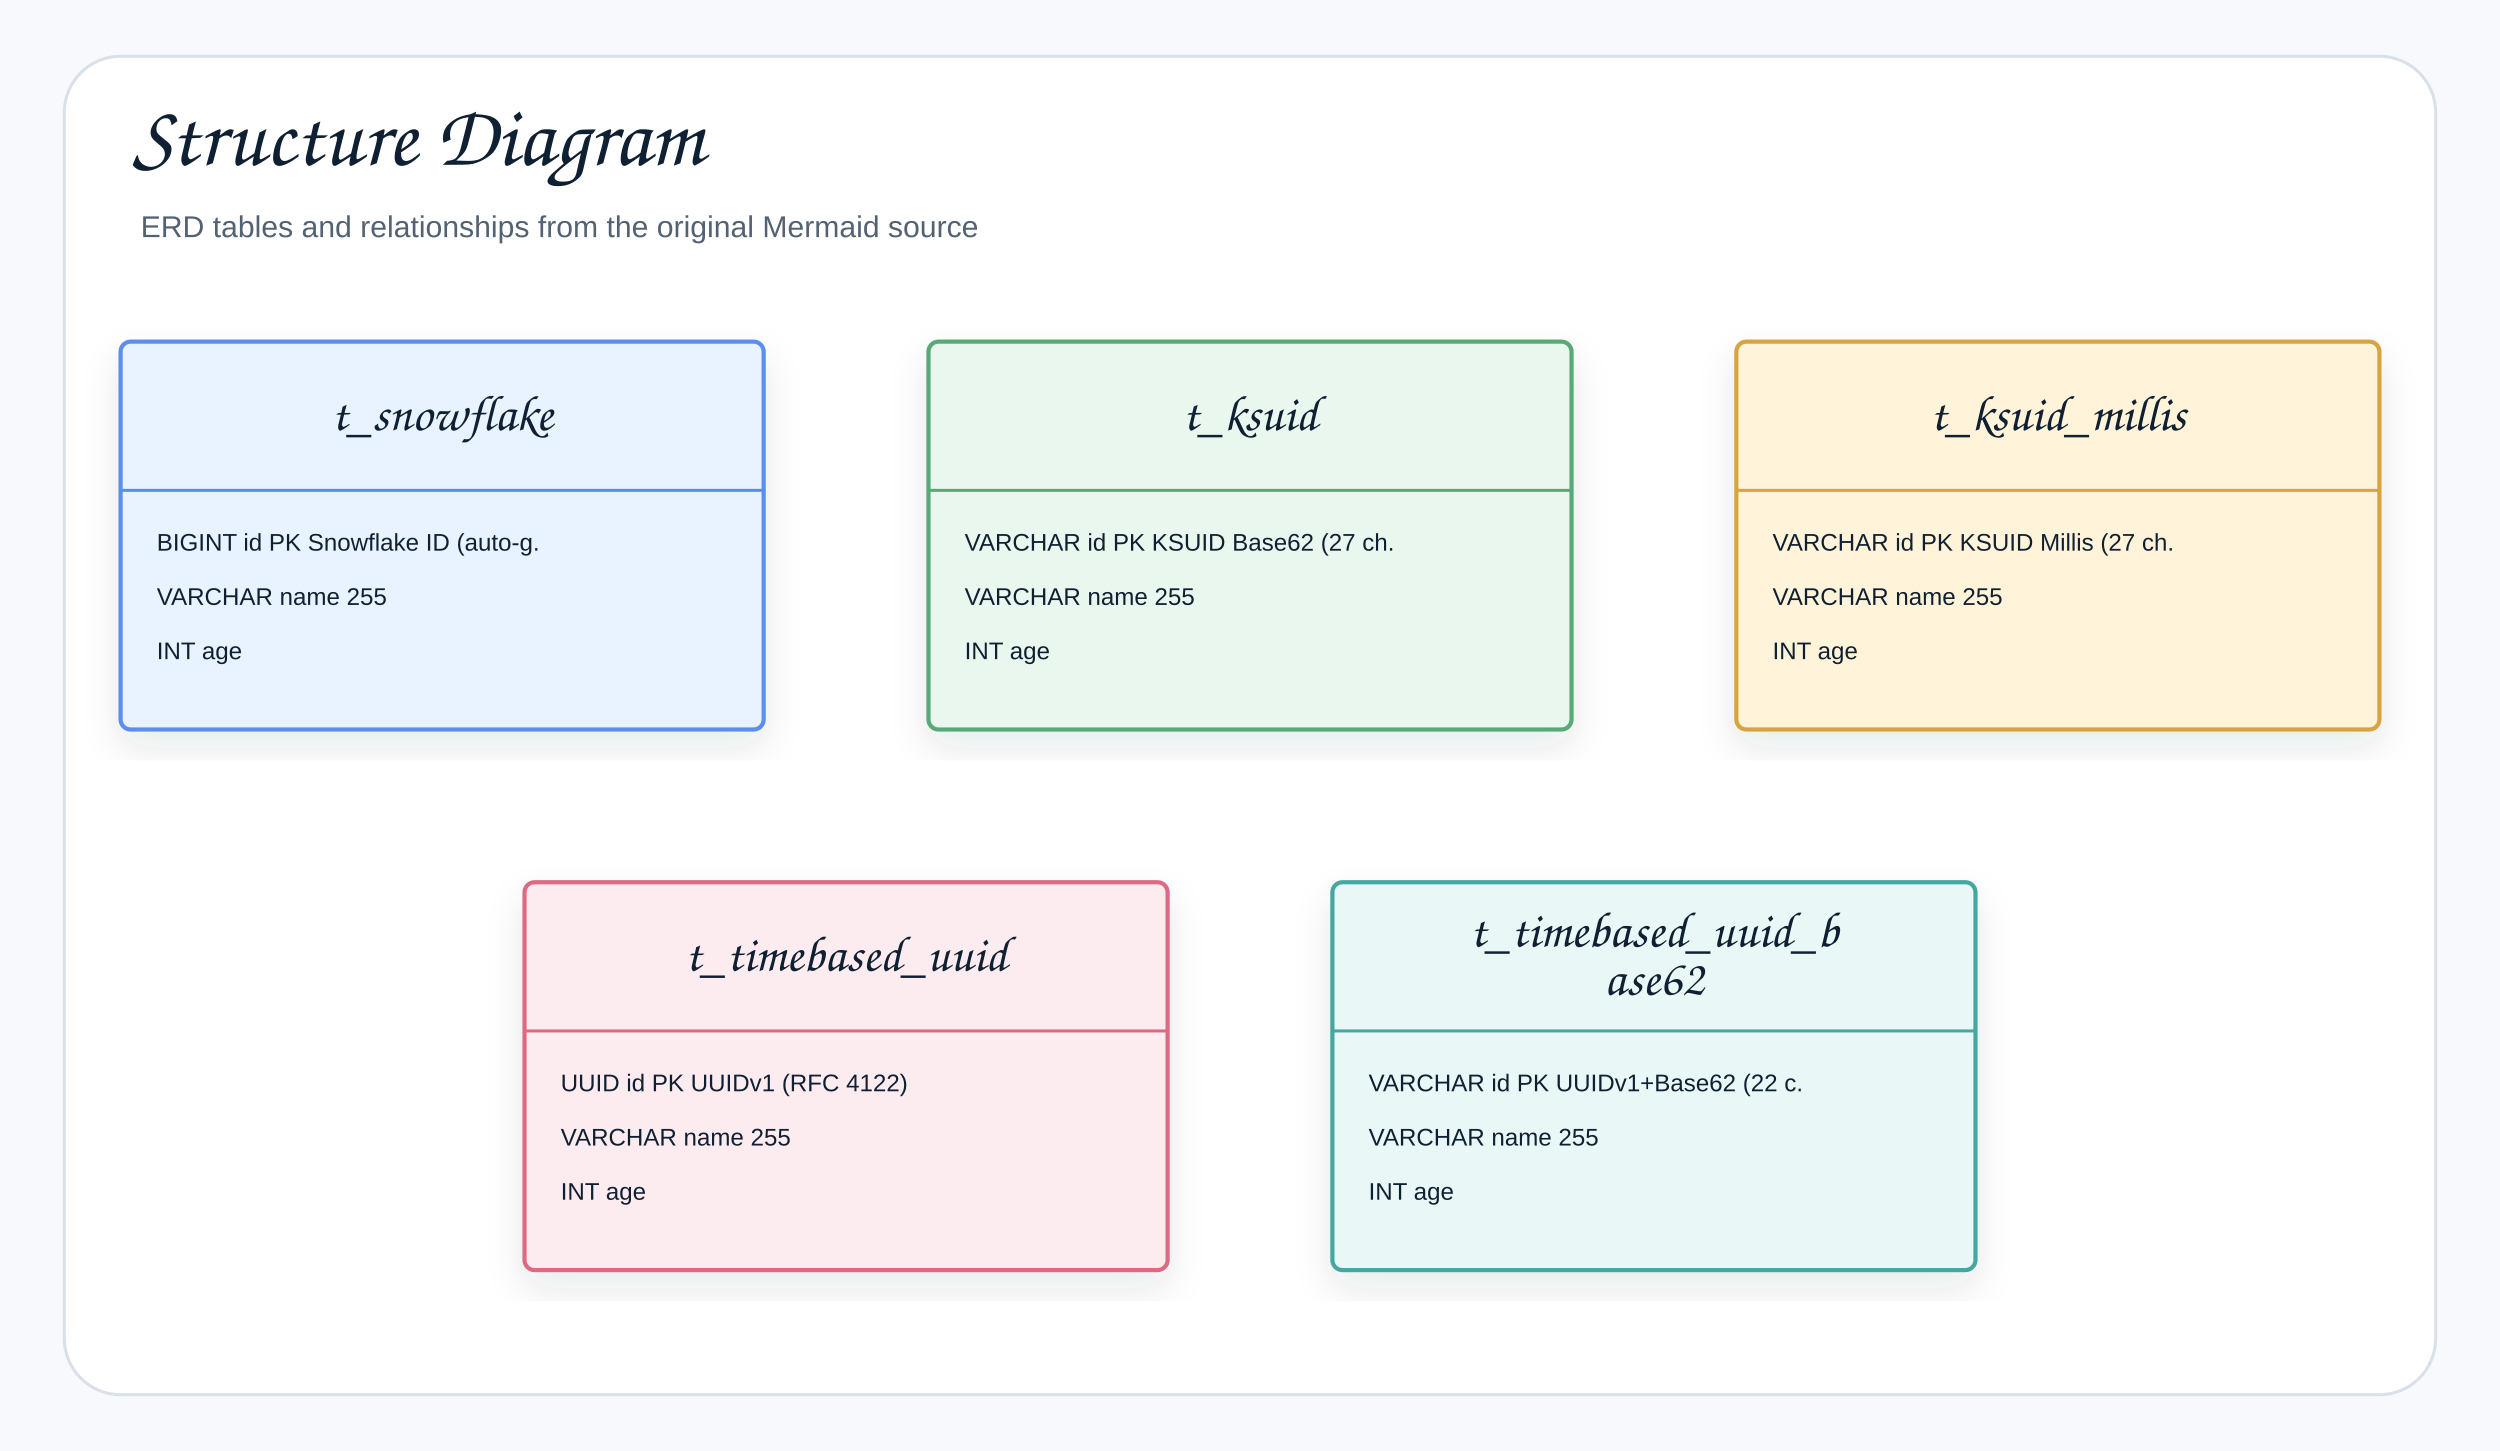
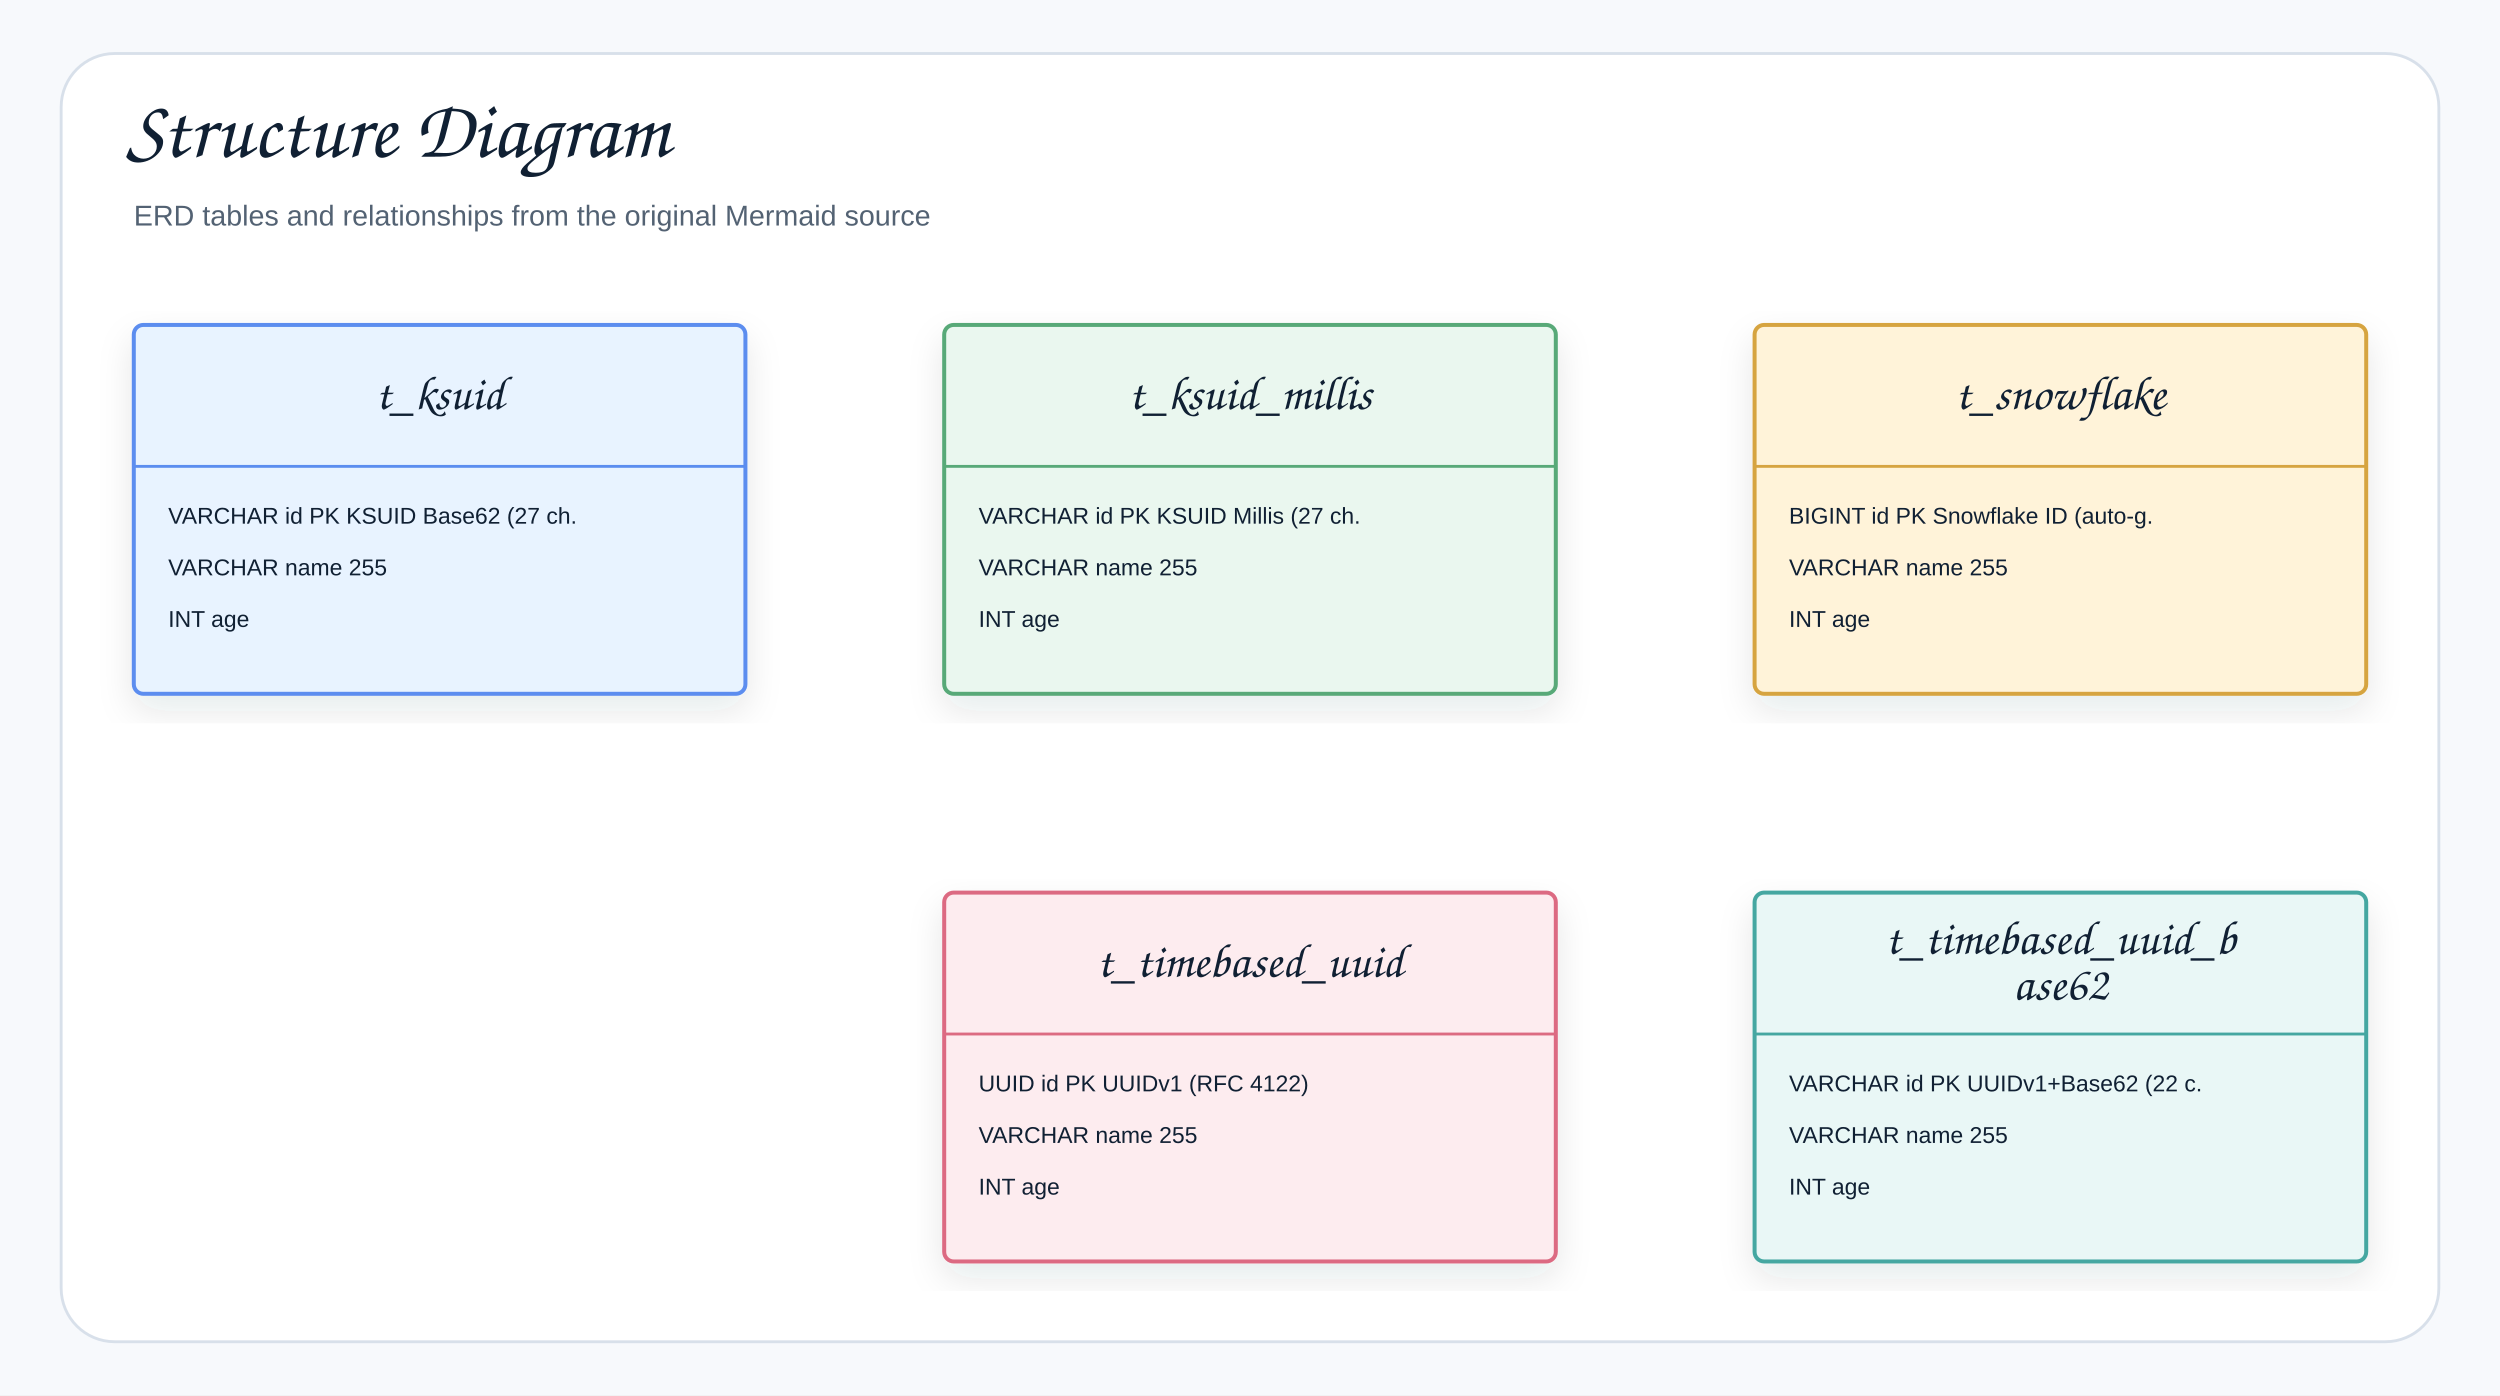
- <svg xmlns="http://www.w3.org/2000/svg" width="1244" height="722" viewBox="0 0 1244 722" role="img" aria-label="Structure Diagram">
+ <svg xmlns="http://www.w3.org/2000/svg" width="1308" height="730" viewBox="0 0 1308 730" role="img" aria-label="Structure Diagram">
  <defs>
    <filter id="shadow" x="-8%" y="-8%" width="116%" height="116%">
      <feDropShadow dx="0" dy="8" stdDeviation="9" flood-color="#1f2937" flood-opacity="0.10" />
    </filter>
-     <marker id="openArrow" markerWidth="12" markerHeight="10" refX="10" refY="5" orient="auto" markerUnits="strokeWidth">
-       <path d="M 1 1 L 10 5 L 1 9" fill="none" stroke="#758297" stroke-width="1.8" stroke-linecap="round" stroke-linejoin="round" />
+     <marker id="openArrow" markerWidth="10" markerHeight="8" refX="8.5" refY="4" orient="auto" markerUnits="strokeWidth">
+       <path d="M 1 1 L 8.5 4 L 1 7" fill="none" stroke="#758297" stroke-width="1.7" stroke-linecap="round" stroke-linejoin="round" />
    </marker>
-     <marker id="inherit" markerWidth="14" markerHeight="12" refX="12" refY="6" orient="auto" markerUnits="strokeWidth">
-       <path d="M 0 1 L 12 6 L 0 11 Z" fill="#ffffff" stroke="#758297" stroke-width="1.8" />
+     <marker id="inherit" markerWidth="11" markerHeight="10" refX="9.5" refY="5" orient="auto" markerUnits="strokeWidth">
+       <path d="M 0.5 1 L 9.5 5 L 0.5 9 Z" fill="#ffffff" stroke="#758297" stroke-width="1.7" />
    </marker>
    <style>
    .canvas{fill:#f7f9fc}.frame{fill:#fff;stroke:#d8e0ea;stroke-width:1.5}
    .title{font-family:"Architects Daughter","Comic Sans MS","Comic Sans",cursive;font-size:43px;font-weight:400;fill:#102033}
    .subtitle{font-family:"Comic Sans MS","Comic Sans","Comic Neue",Arial,sans-serif;font-size:15px;font-weight:400;fill:#536273}
    .label{font-family:"Architects Daughter","Comic Sans MS","Comic Sans",cursive;font-size:25px;font-weight:400;fill:#102033}
    .smallLabel{font-family:"Architects Daughter","Comic Sans MS","Comic Sans",cursive;font-size:21px;font-weight:400;fill:#102033}
    .mono{font-family:"Comic Sans MS","Comic Sans","Comic Neue",Arial,sans-serif;font-size:12px;font-weight:400;fill:#102033}
    .small{font-family:"Comic Sans MS","Comic Sans","Comic Neue",Arial,sans-serif;font-size:12px;font-weight:400;fill:#536273}
    .strong{font-family:"Comic Sans MS","Comic Sans","Comic Neue",Arial,sans-serif;font-size:13px;font-weight:400;fill:#102033}
    .card{stroke-width:2.1;filter:url(#shadow)}.compartment{stroke-width:1.5;fill:none}
    .line{stroke:#758297;stroke-width:2.1;fill:none;marker-end:url(#openArrow)}
    .plainLine{stroke:#758297;stroke-width:2.1;fill:none}
    .dashed{stroke:#758297;stroke-width:2.1;stroke-dasharray:7 6;fill:none;marker-end:url(#openArrow)}
    .inheritLine{stroke:#758297;stroke-width:2.2;fill:none;marker-end:url(#inherit)}
    .implLine{stroke:#758297;stroke-width:2.2;stroke-dasharray:8 7;fill:none;marker-end:url(#inherit)}
  </style>
  </defs>
-   <rect class="canvas" width="1244" height="722" />
-   <rect class="frame" x="32" y="28" width="1180" height="666" rx="28" />
+   <rect class="canvas" width="1308" height="730" />
+   <rect class="frame" x="32" y="28" width="1244" height="674" rx="28" />
  <text class="title" x="66" y="82">Structure Diagram</text>
  <text class="subtitle" x="70" y="118">ERD tables and relationships from the original Mermaid source</text>
-   <g transform="translate(60,170)">
+   <g transform="translate(70,170)">
    <rect class="card" x="0" y="0" width="320" height="193" rx="5" fill="#E8F3FF" stroke="#5B8DEF" />
    <line class="compartment" x1="0" y1="74" x2="320" y2="74" stroke="#5B8DEF" />
+     <text class="label" x="160" y="44" text-anchor="middle">t_ksuid</text>
+     <text class="mono" x="18" y="104">VARCHAR id PK KSUID Base62 (27 ch.</text>
+     <text class="mono" x="18" y="131">VARCHAR name 255</text>
+     <text class="mono" x="18" y="158">INT age</text>
+   </g>
+   <g transform="translate(494,170)">
+     <rect class="card" x="0" y="0" width="320" height="193" rx="5" fill="#EAF7EF" stroke="#58A978" />
+     <line class="compartment" x1="0" y1="74" x2="320" y2="74" stroke="#58A978" />
+     <text class="label" x="160" y="44" text-anchor="middle">t_ksuid_millis</text>
+     <text class="mono" x="18" y="104">VARCHAR id PK KSUID Millis (27 ch.</text>
+     <text class="mono" x="18" y="131">VARCHAR name 255</text>
+     <text class="mono" x="18" y="158">INT age</text>
+   </g>
+   <g transform="translate(918,170)">
+     <rect class="card" x="0" y="0" width="320" height="193" rx="5" fill="#FFF3D9" stroke="#D6A441" />
+     <line class="compartment" x1="0" y1="74" x2="320" y2="74" stroke="#D6A441" />
    <text class="label" x="160" y="44" text-anchor="middle">t_snowflake</text>
    <text class="mono" x="18" y="104">BIGINT id PK Snowflake ID (auto-g.</text>
    <text class="mono" x="18" y="131">VARCHAR name 255</text>
    <text class="mono" x="18" y="158">INT age</text>
  </g>
-   <g transform="translate(462,170)">
-     <rect class="card" x="0" y="0" width="320" height="193" rx="5" fill="#EAF7EF" stroke="#58A978" />
-     <line class="compartment" x1="0" y1="74" x2="320" y2="74" stroke="#58A978" />
-     <text class="label" x="160" y="44" text-anchor="middle">t_ksuid</text>
-     <text class="mono" x="18" y="104">VARCHAR id PK KSUID Base62 (27 ch.</text>
-     <text class="mono" x="18" y="131">VARCHAR name 255</text>
-     <text class="mono" x="18" y="158">INT age</text>
-   </g>
-   <g transform="translate(864,170)">
-     <rect class="card" x="0" y="0" width="320" height="193" rx="5" fill="#FFF3D9" stroke="#D6A441" />
-     <line class="compartment" x1="0" y1="74" x2="320" y2="74" stroke="#D6A441" />
-     <text class="label" x="160" y="44" text-anchor="middle">t_ksuid_millis</text>
-     <text class="mono" x="18" y="104">VARCHAR id PK KSUID Millis (27 ch.</text>
-     <text class="mono" x="18" y="131">VARCHAR name 255</text>
-     <text class="mono" x="18" y="158">INT age</text>
-   </g>
-   <g transform="translate(261,439)">
+   <g transform="translate(494,467)">
    <rect class="card" x="0" y="0" width="320" height="193" rx="5" fill="#FDECEF" stroke="#DC6B82" />
    <line class="compartment" x1="0" y1="74" x2="320" y2="74" stroke="#DC6B82" />
    <text class="label" x="160" y="44" text-anchor="middle">t_timebased_uuid</text>
    <text class="mono" x="18" y="104">UUID id PK UUIDv1 (RFC 4122)</text>
    <text class="mono" x="18" y="131">VARCHAR name 255</text>
    <text class="mono" x="18" y="158">INT age</text>
  </g>
-   <g transform="translate(663,439)">
+   <g transform="translate(918,467)">
    <rect class="card" x="0" y="0" width="320" height="193" rx="5" fill="#E9F7F6" stroke="#45A7A1" />
    <line class="compartment" x1="0" y1="74" x2="320" y2="74" stroke="#45A7A1" />
    <text class="label" x="160" y="32" text-anchor="middle">t_timebased_uuid_b</text>
    <text class="label" x="160" y="56" text-anchor="middle">ase62</text>
    <text class="mono" x="18" y="104">VARCHAR id PK UUIDv1+Base62 (22 c.</text>
    <text class="mono" x="18" y="131">VARCHAR name 255</text>
    <text class="mono" x="18" y="158">INT age</text>
  </g>
</svg>
